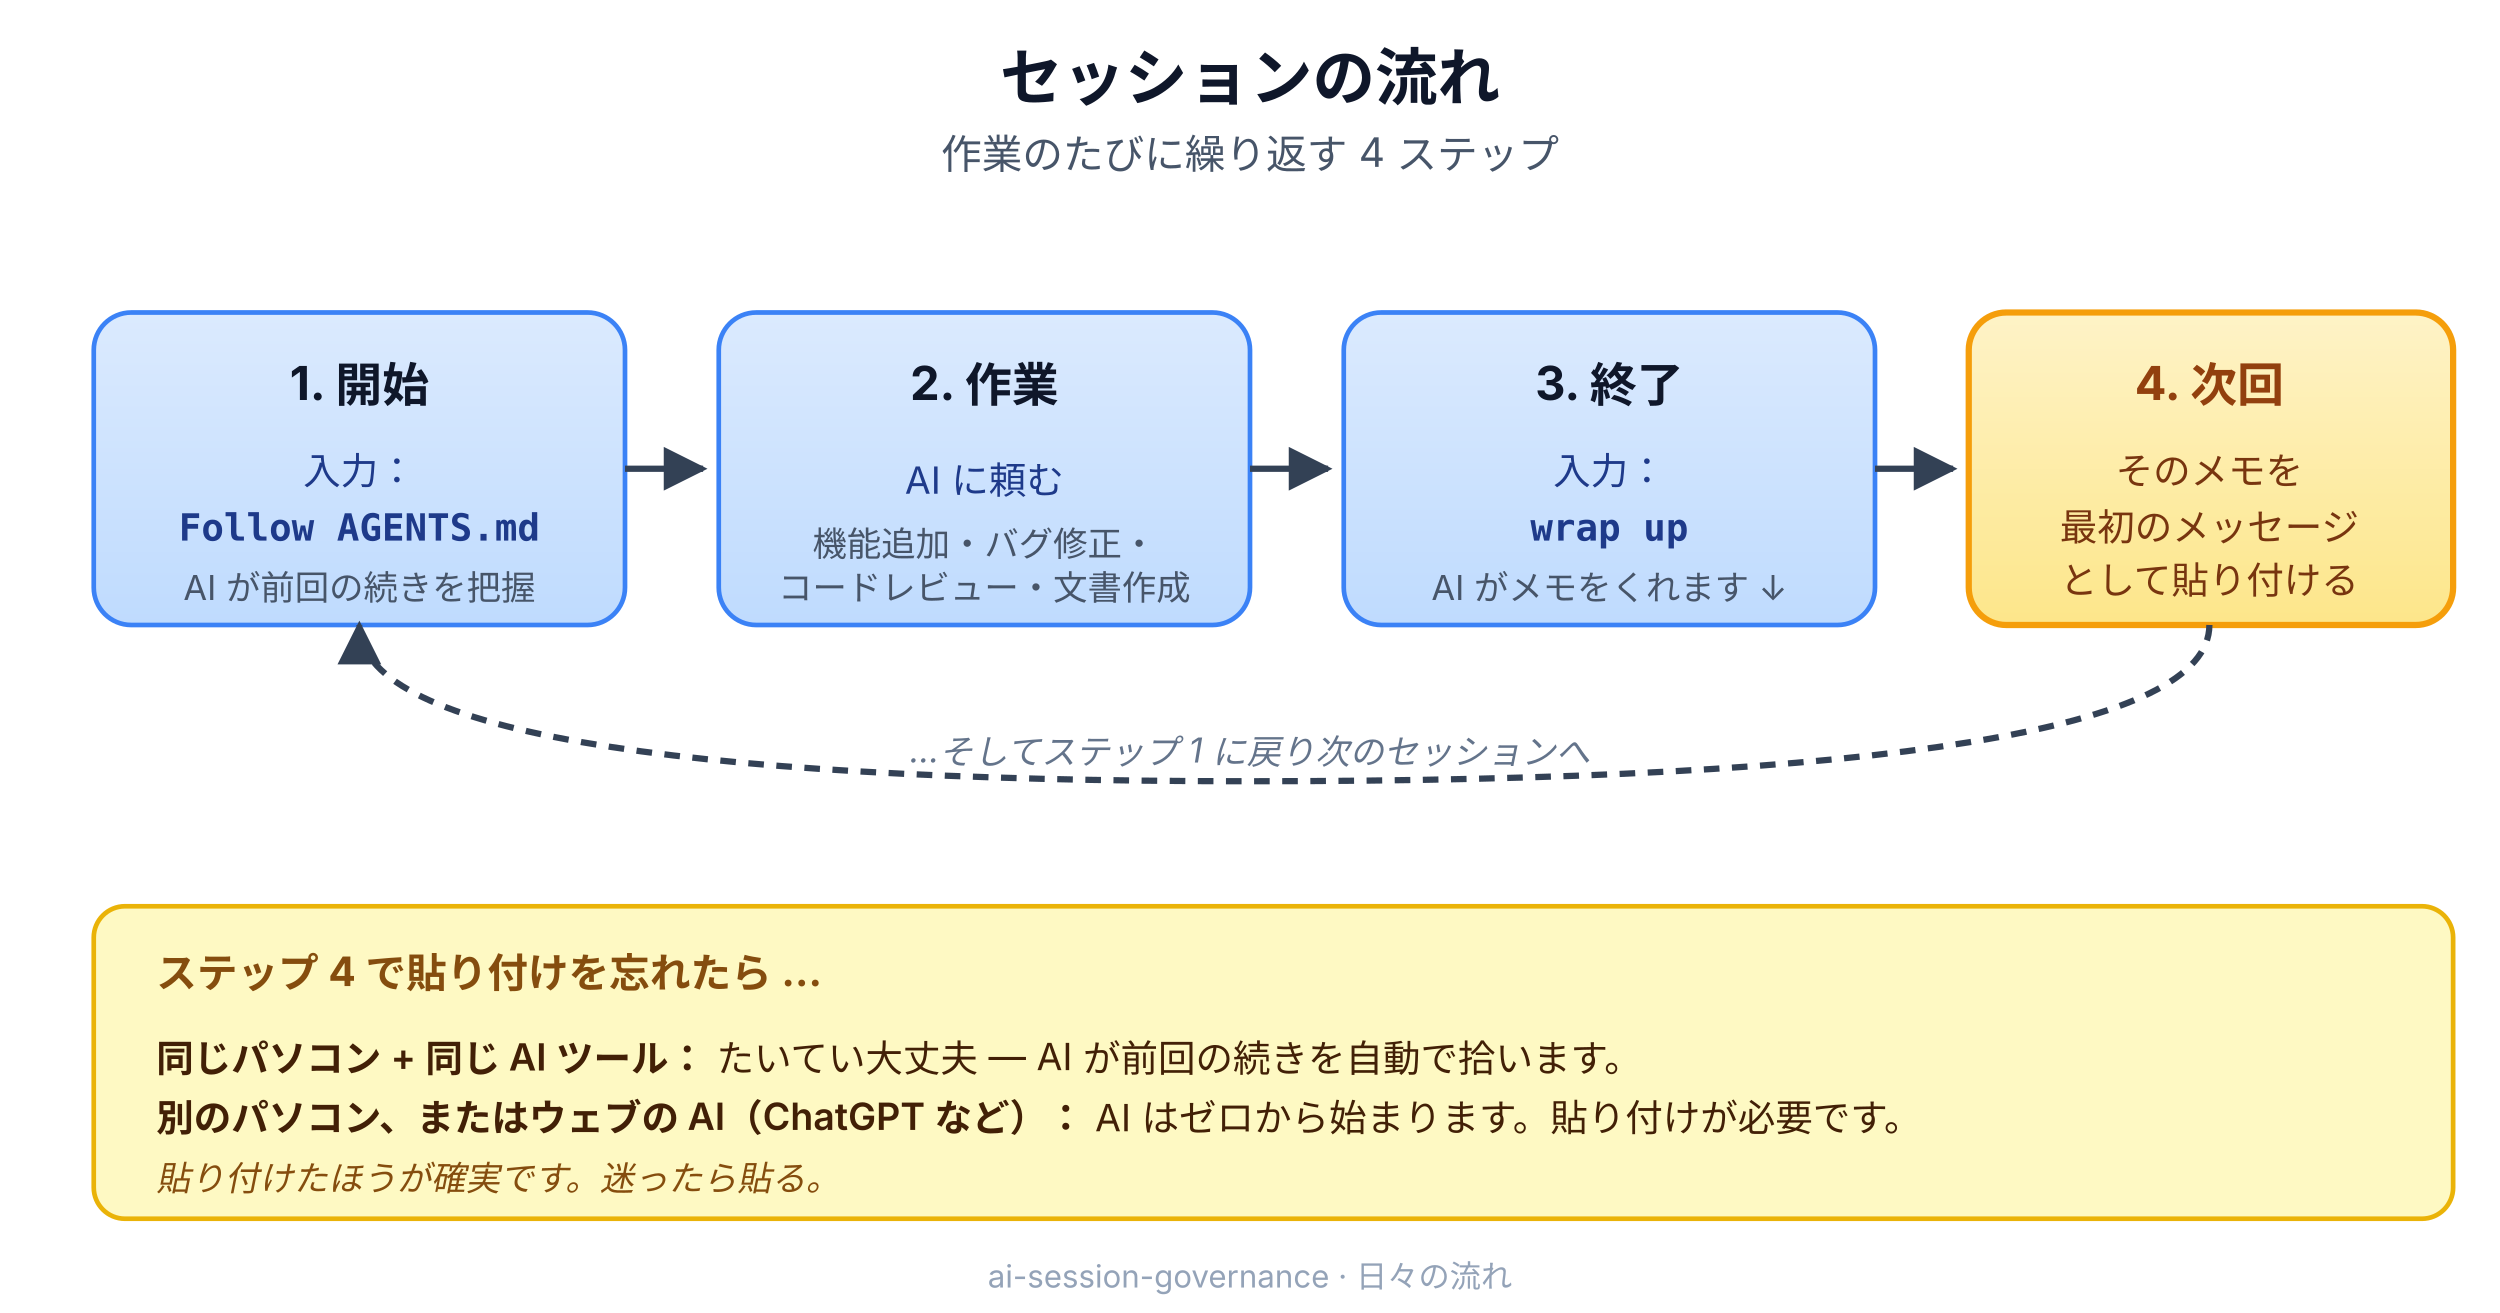
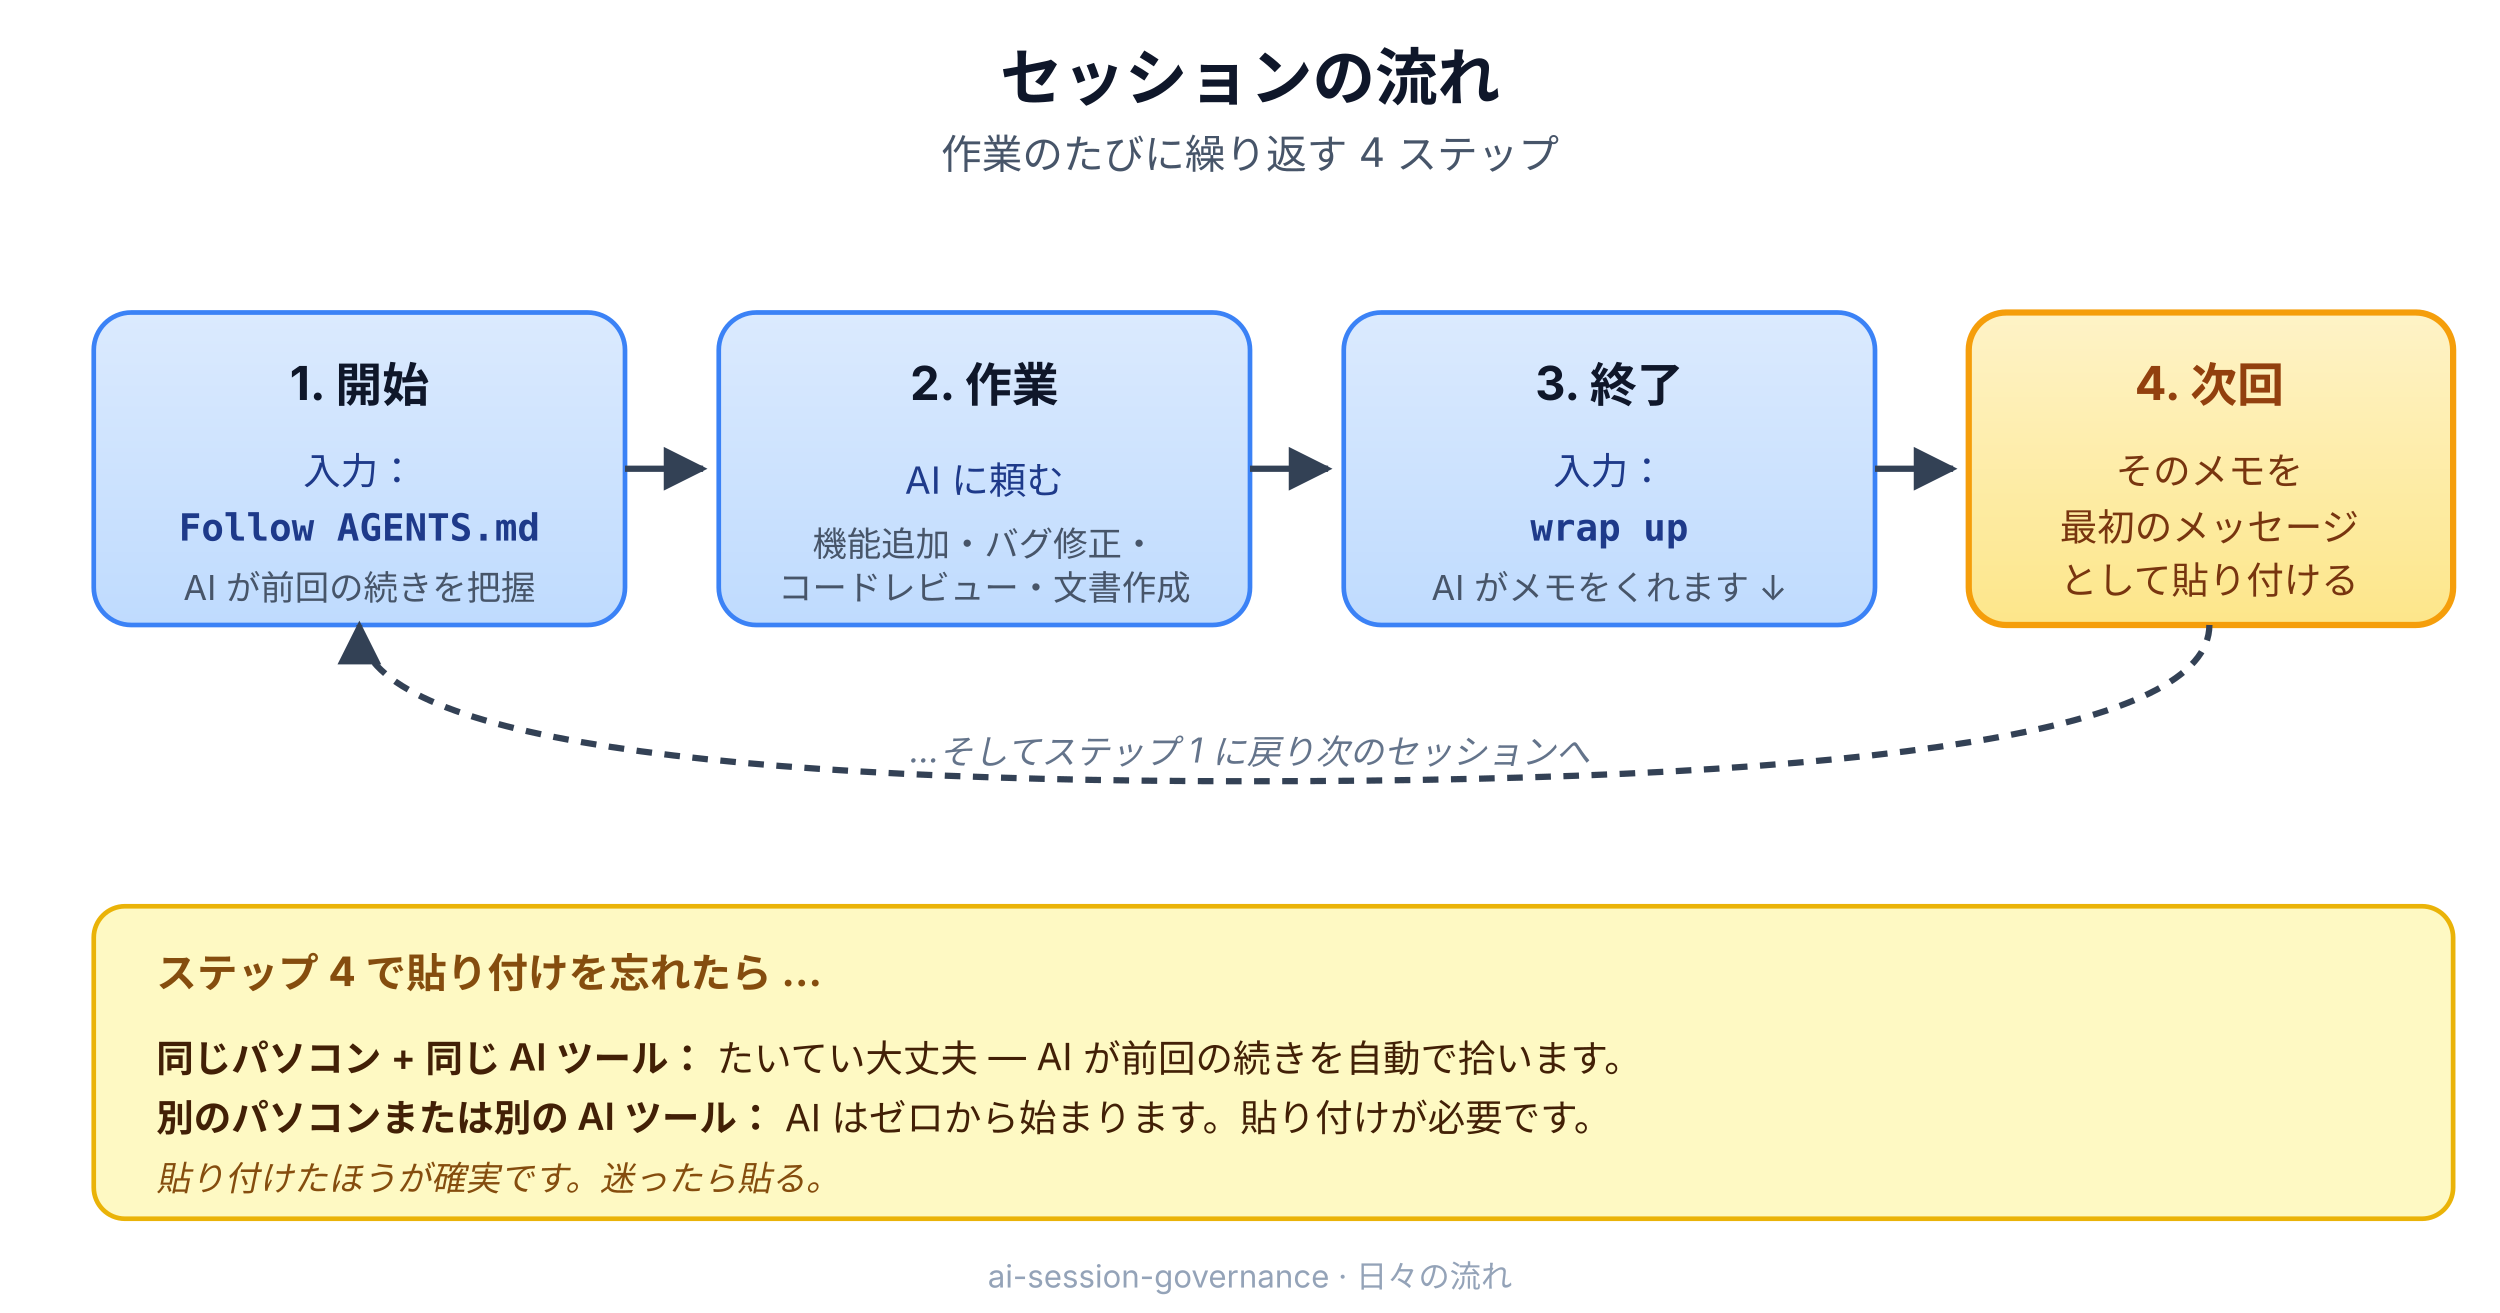
<svg xmlns="http://www.w3.org/2000/svg" viewBox="0 0 800 420" font-family="-apple-system, BlinkMacSystemFont, 'Segoe UI', 'Hiragino Sans', 'Yu Gothic', 'Meiryo', sans-serif">
  <defs>
    <marker id="arrow" viewBox="0 0 10 10" refX="9" refY="5" markerWidth="7" markerHeight="7" orient="auto-start-reverse">
      <path d="M0,0 L10,5 L0,10 z" fill="#334155" />
    </marker>
    <linearGradient id="step-grad" x1="0" y1="0" x2="0" y2="1">
      <stop offset="0%" stop-color="#dbeafe" />
      <stop offset="100%" stop-color="#bfdbfe" />
    </linearGradient>
    <linearGradient id="note-grad" x1="0" y1="0" x2="0" y2="1">
      <stop offset="0%" stop-color="#fef3c7" />
      <stop offset="100%" stop-color="#fde68a" />
    </linearGradient>
  </defs>
  <text x="400" y="32" text-anchor="middle" font-size="20" font-weight="700" fill="#0f172a">セッションの流れ</text>
  <text x="400" y="54" text-anchor="middle" font-size="13" fill="#475569">作業のたびに繰り返す 4 ステップ</text>
  <g>
    <rect x="30" y="100" width="170" height="100" rx="12" fill="url(#step-grad)" stroke="#3b82f6" stroke-width="1.5" />
    <text x="115" y="128" text-anchor="middle" font-size="15" font-weight="700" fill="#0f172a">1. 開始</text>
    <text x="115" y="155" text-anchor="middle" font-size="12" fill="#1e3a8a">入力：</text>
    <text x="115" y="173" text-anchor="middle" font-size="12" font-family="monospace" fill="#1e3a8a" font-weight="600">Follow AGENTS.md</text>
    <text x="115" y="192" text-anchor="middle" font-size="11" fill="#475569">AI が前回の続きを把握</text>
  </g>
  <line x1="200" y1="150" x2="225" y2="150" stroke="#334155" stroke-width="2" marker-end="url(#arrow)" />
  <g>
    <rect x="230" y="100" width="170" height="100" rx="12" fill="url(#step-grad)" stroke="#3b82f6" stroke-width="1.5" />
    <text x="315" y="128" text-anchor="middle" font-size="15" font-weight="700" fill="#0f172a">2. 作業</text>
    <text x="315" y="158" text-anchor="middle" font-size="12" fill="#1e3a8a">AI に頼む</text>
    <text x="315" y="178" text-anchor="middle" font-size="11" fill="#475569">機能追加・バグ修正・</text>
    <text x="315" y="192" text-anchor="middle" font-size="11" fill="#475569">コードレビュー・文書作成</text>
  </g>
  <line x1="400" y1="150" x2="425" y2="150" stroke="#334155" stroke-width="2" marker-end="url(#arrow)" />
  <g>
    <rect x="430" y="100" width="170" height="100" rx="12" fill="url(#step-grad)" stroke="#3b82f6" stroke-width="1.5" />
    <text x="515" y="128" text-anchor="middle" font-size="15" font-weight="700" fill="#0f172a">3. 終了</text>
    <text x="515" y="155" text-anchor="middle" font-size="12" fill="#1e3a8a">入力：</text>
    <text x="515" y="173" text-anchor="middle" font-size="12" font-family="monospace" fill="#1e3a8a" font-weight="600">wrap up</text>
    <text x="515" y="192" text-anchor="middle" font-size="11" fill="#475569">AI がメモをくれます ↓</text>
  </g>
  <line x1="600" y1="150" x2="625" y2="150" stroke="#334155" stroke-width="2" marker-end="url(#arrow)" />
  <g>
    <rect x="630" y="100" width="155" height="100" rx="12" fill="url(#note-grad)" stroke="#f59e0b" stroke-width="2" />
    <text x="707" y="128" text-anchor="middle" font-size="15" font-weight="700" fill="#92400e">4. 次回</text>
    <text x="707" y="155" text-anchor="middle" font-size="12" fill="#78350f">そのメモを</text>
    <text x="707" y="173" text-anchor="middle" font-size="12" fill="#78350f">最初のメッセージ</text>
    <text x="707" y="190" text-anchor="middle" font-size="12" fill="#78350f">として貼り付ける</text>
  </g>
  <path d="M 707,200 Q 707,250 400,250 Q 115,250 115,200" stroke="#334155" stroke-width="2" fill="none" stroke-dasharray="5,4" marker-end="url(#arrow)" />
  <text x="400" y="244" text-anchor="middle" font-size="11" fill="#64748b" font-style="italic">…そしてステップ 1 に戻り次のセッションへ</text>
  <g>
    <rect x="30" y="290" width="755" height="100" rx="10" fill="#fef9c3" stroke="#eab308" stroke-width="1.5" />
    <text x="50" y="316" font-size="13" font-weight="700" fill="#854d0e">ステップ 4 で貼り付けを忘れたら …</text>
    <text x="50" y="343" font-size="12" fill="#422006">
      <tspan font-weight="600">同じパソコン + 同じ AI ツール：</tspan>
      <tspan>たいてい大丈夫 — AI が前回の続きを自動で拾います。</tspan>
    </text>
    <text x="50" y="362" font-size="12" fill="#422006">
-       <tspan font-weight="600">別のパソコン、またはウェブの AI（ChatGPT など）：</tspan>
+       <tspan font-weight="600">別のパソコンまたは別の AI ツール：</tspan>
      <tspan>AI はゼロから始まります。貼り付けが必要です。</tspan>
    </text>
    <text x="50" y="381" font-size="11" fill="#854d0e" font-style="italic">貼り付けたほうが確実です。迷ったら貼る。</text>
  </g>
  <text x="400" y="412" text-anchor="middle" font-size="10" fill="#94a3b8">ai-session-governance · 日々の流れ</text>
</svg>
